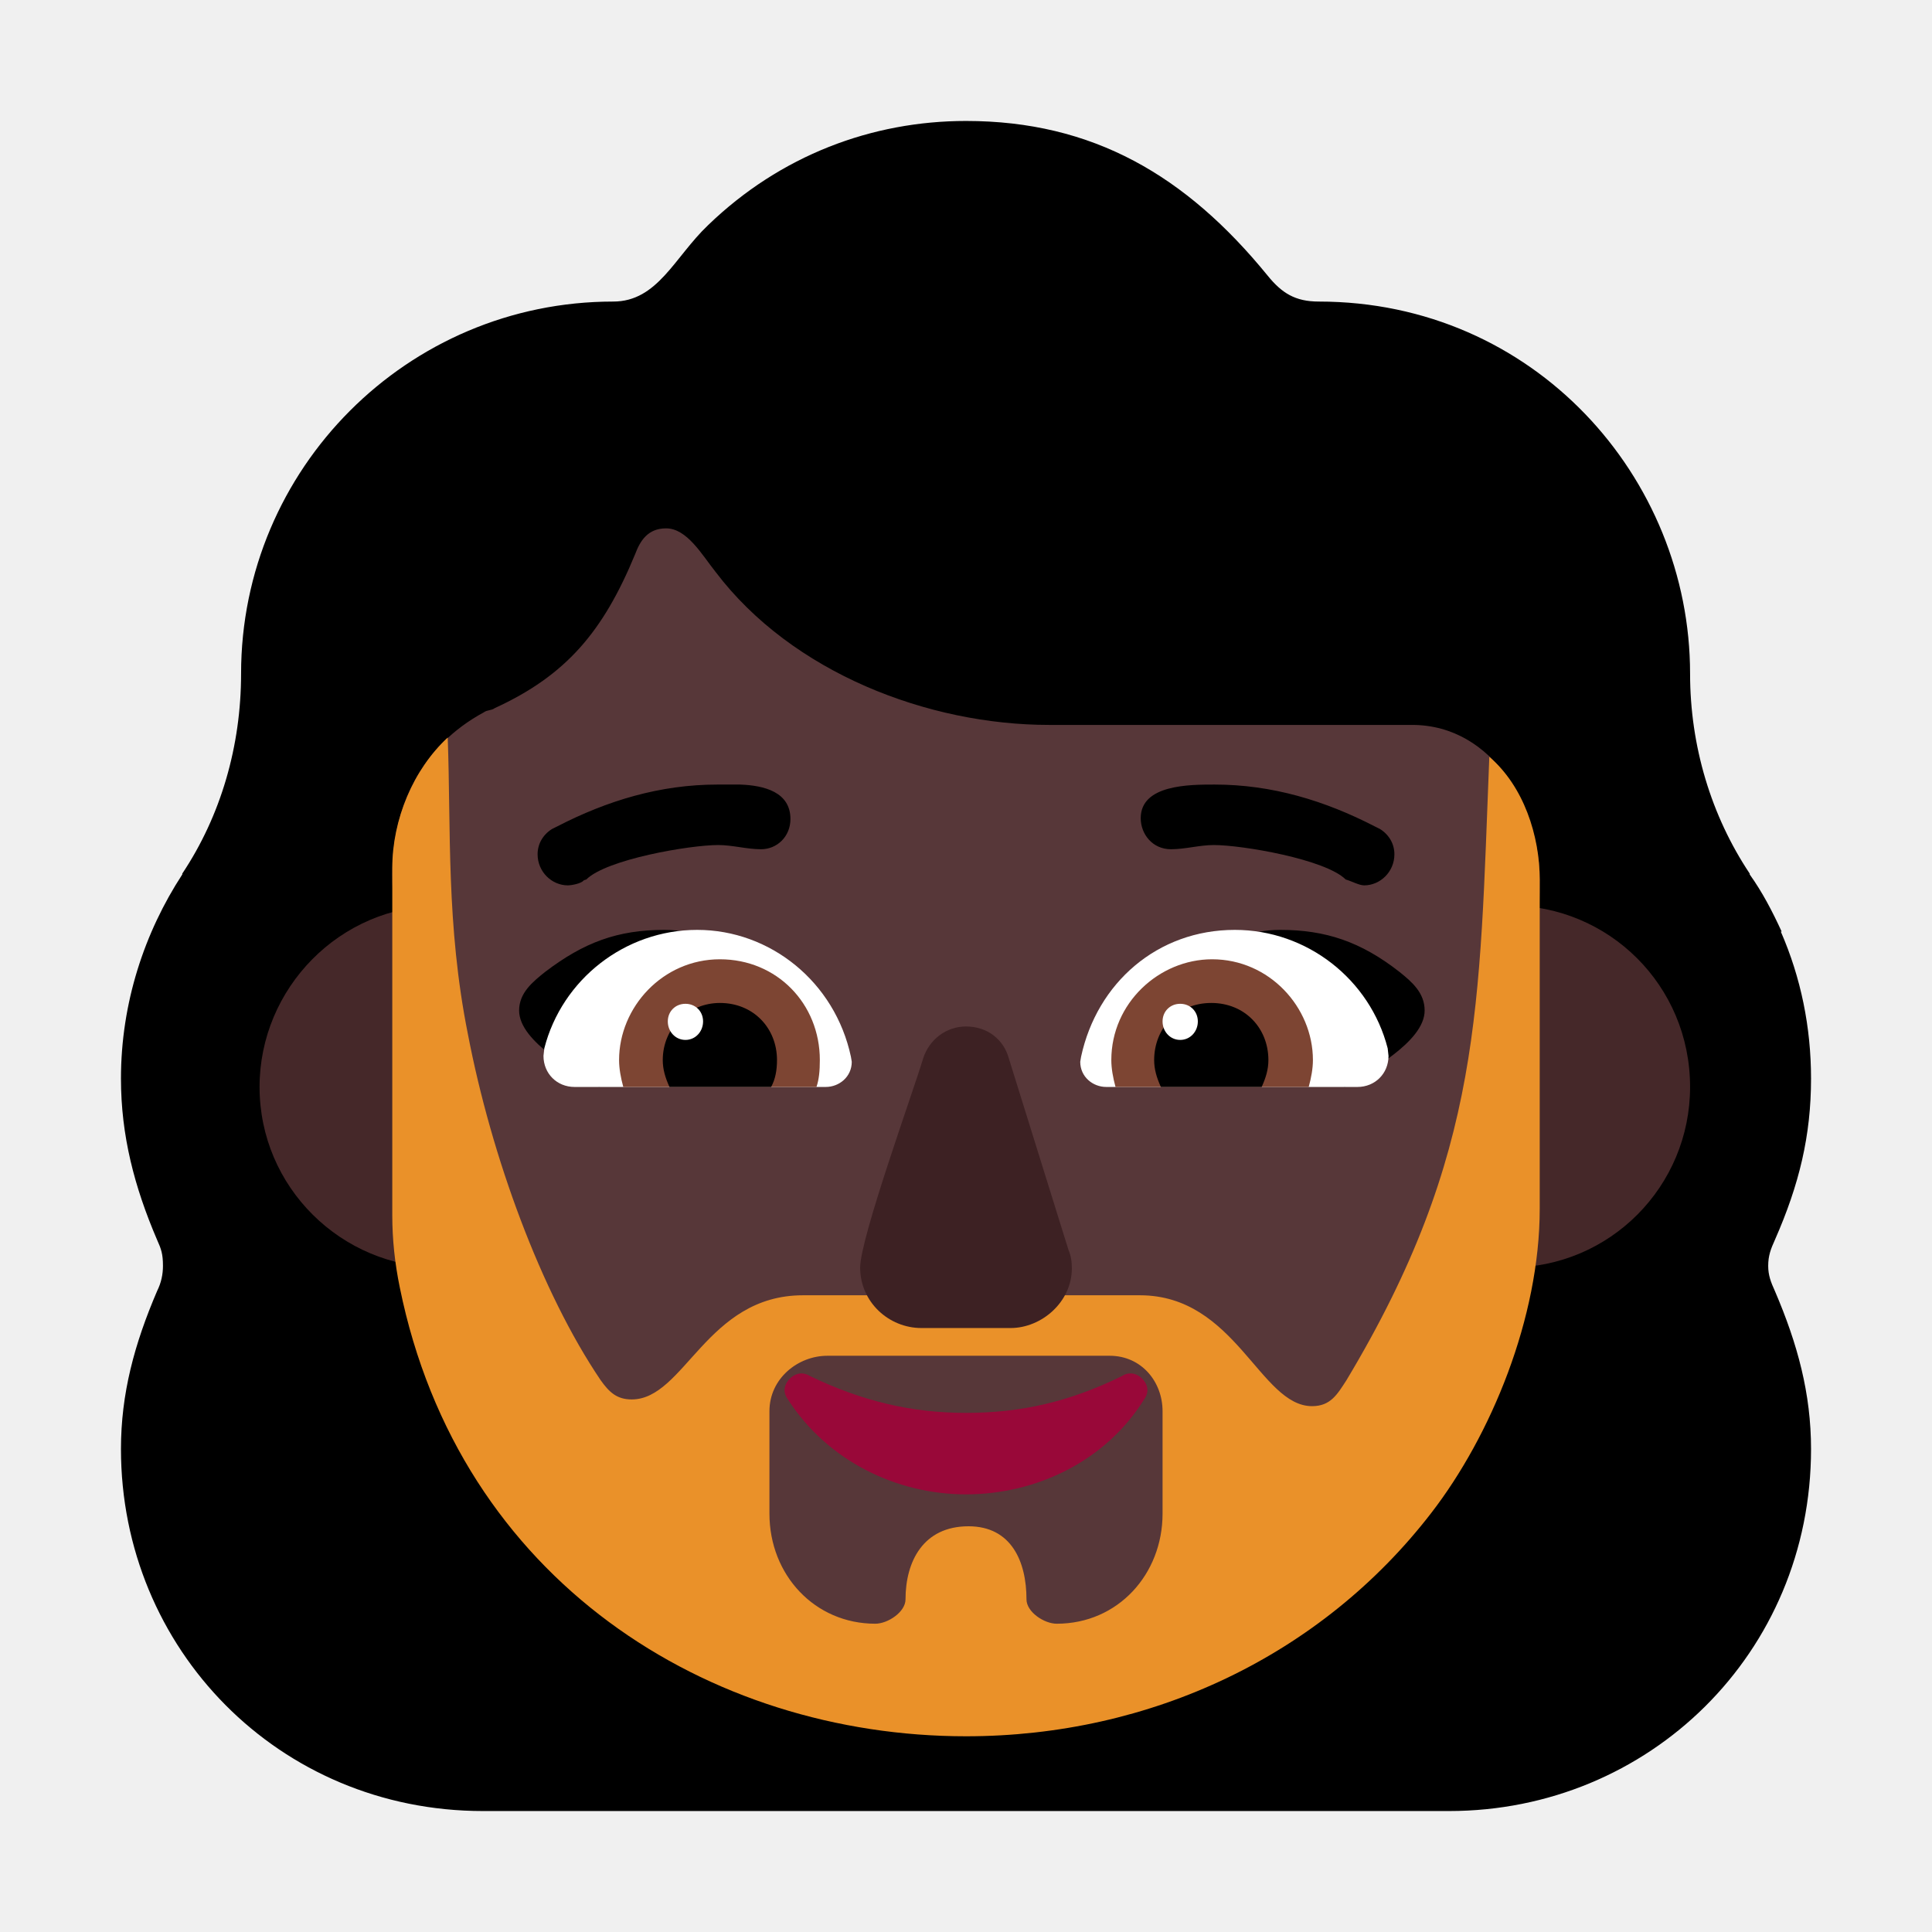
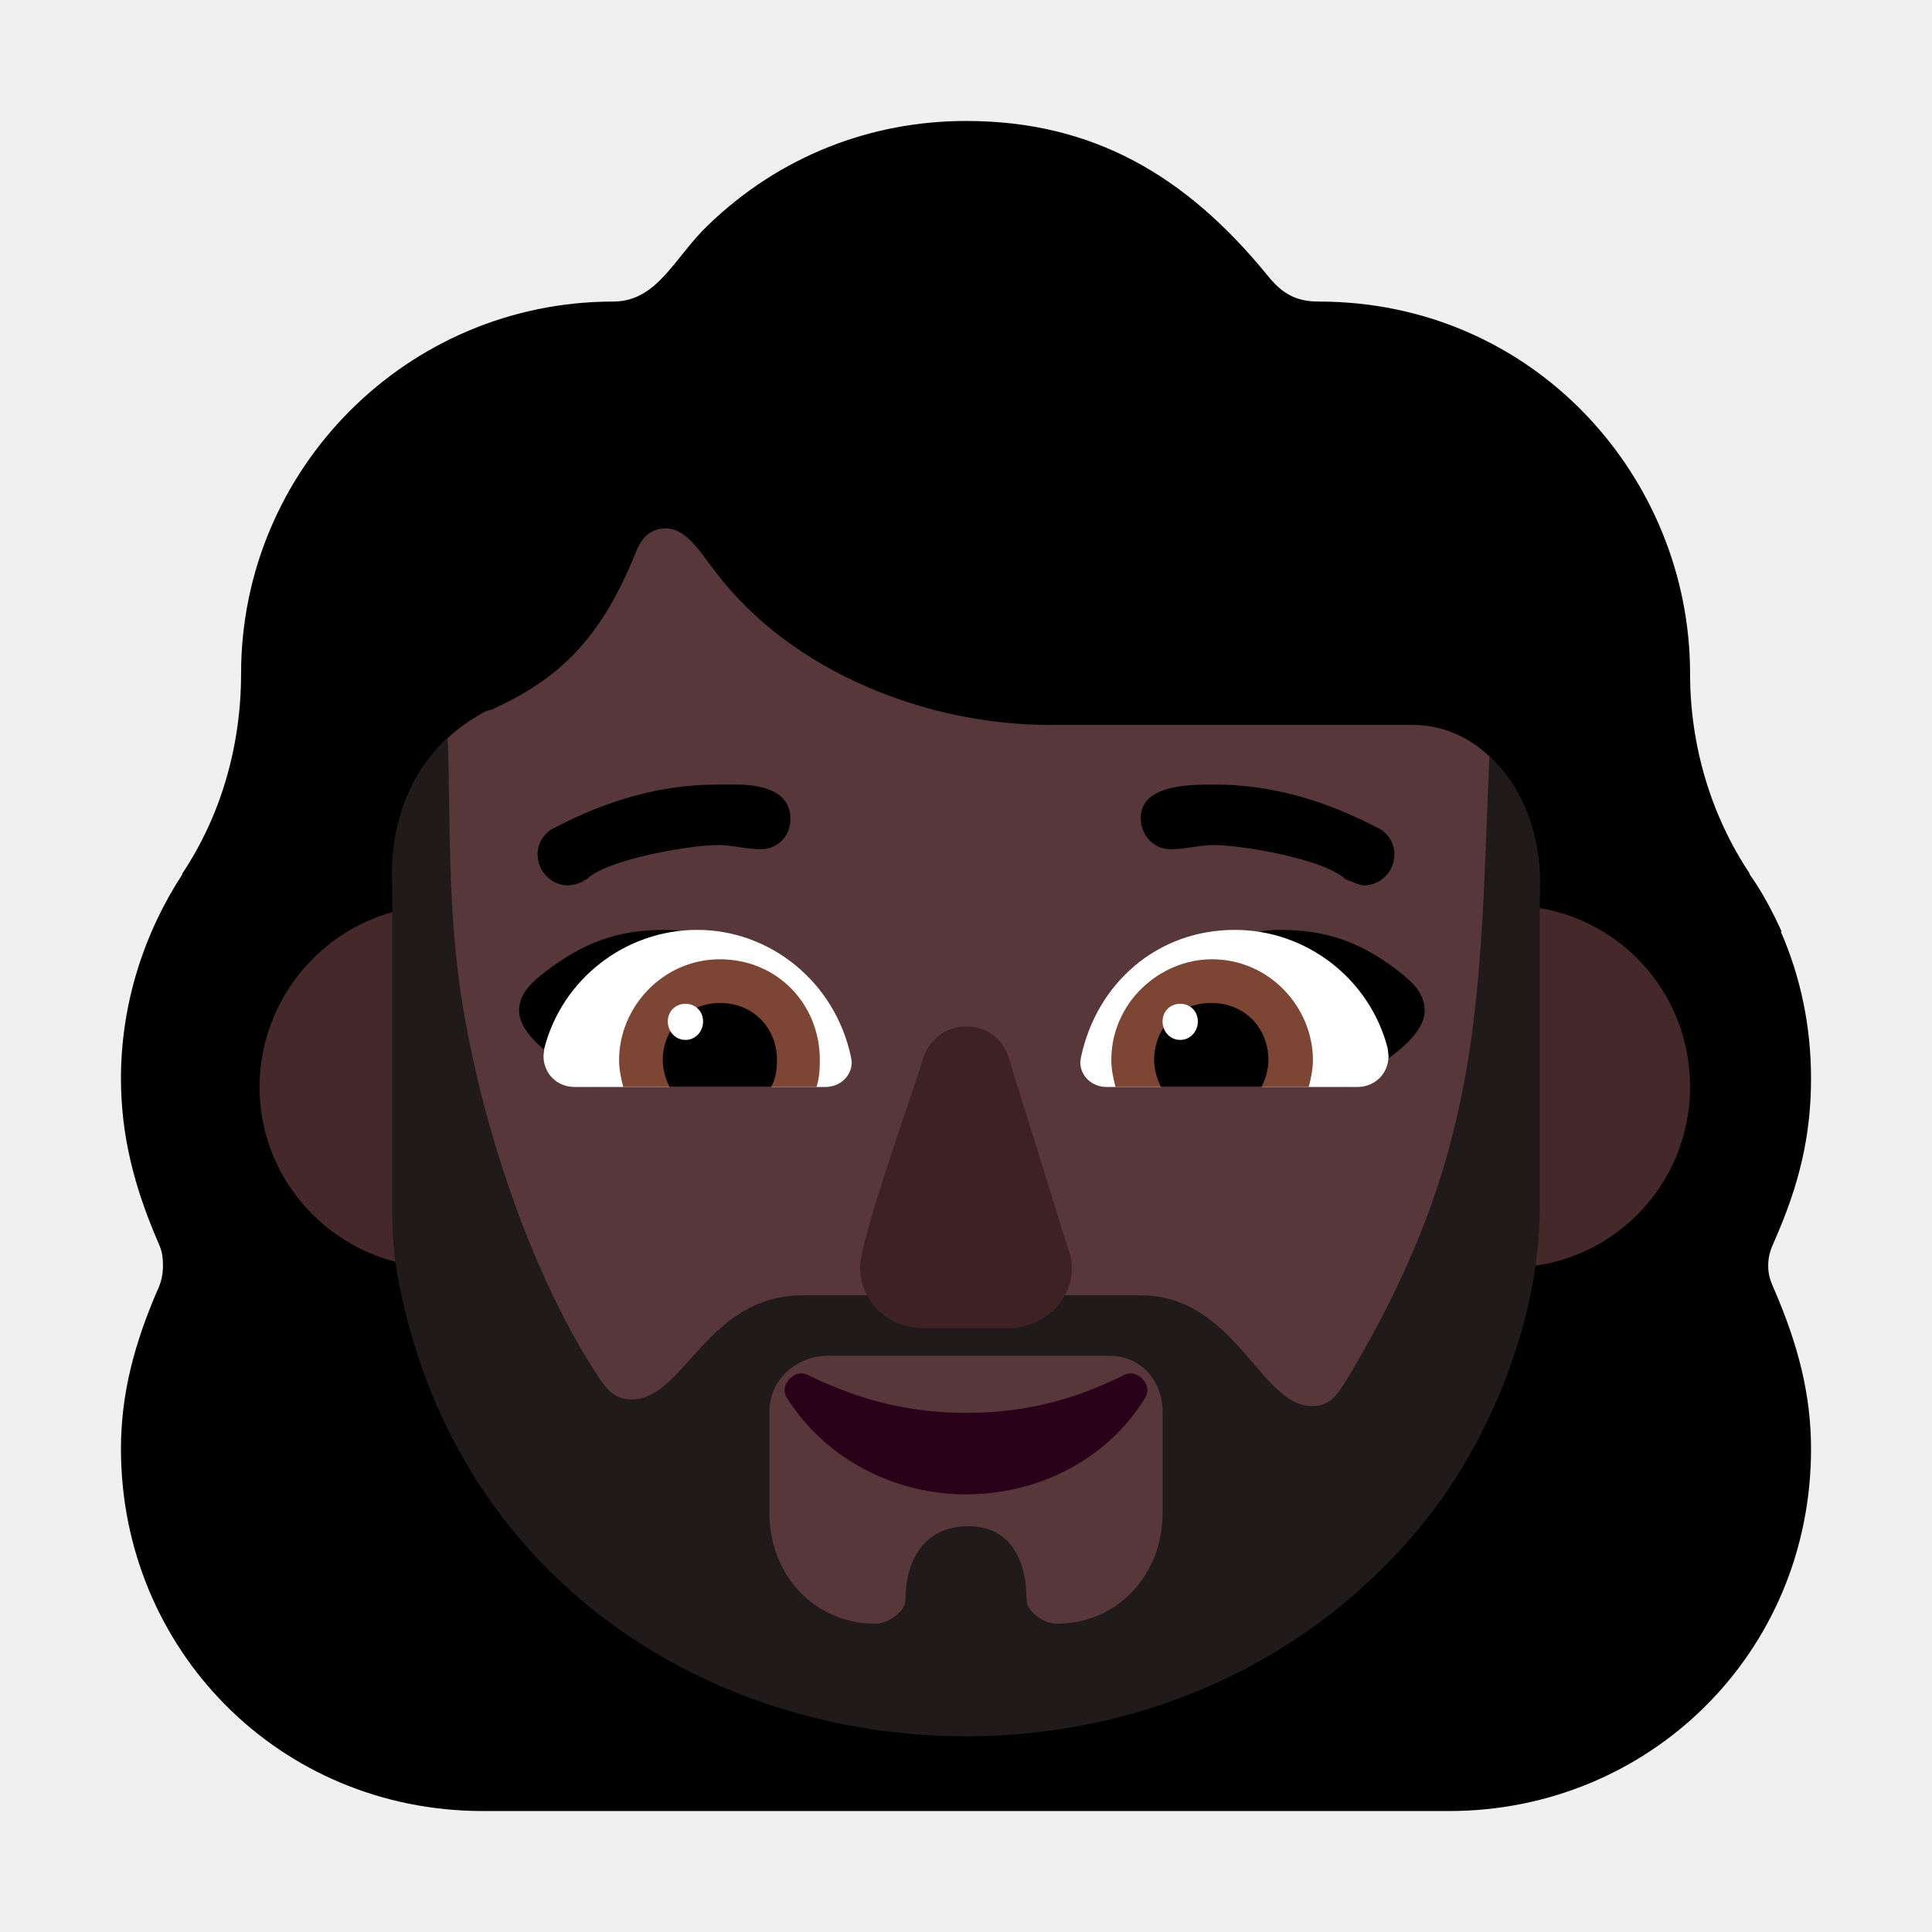
<svg xmlns="http://www.w3.org/2000/svg" version="1.1" viewBox="0 0 2300 2300">
  <g transform="scale(1,-1) translate(-256, -1869)">
    <path d="M1981-287c238 0 431 188 431 431 0 66-16 125-43 188-5 11-8 19-8 30 0 12 3 20 8 31 29 66 43 124 43 192 0 61-12 120-36 175l1 0c-11 24-23 47-38 68l0 1c-46 69-71 152-71 238 0 234-186 443-442 443-28 0-44 10-61 31-97 119-208 184-359 184-112 0-221-41-307-124-40-38-60-91-113-91-245 0-443-199-443-443 0-86-24-169-70-238l0-1c-45-69-73-153-73-243 0-68 16-129 43-192 5-11 7-17 7-31 0-10-2-20-7-30-27-63-43-122-43-188 0-238 188-431 431-431l1150 0 z" fill="#000000" />
    <path d="M2053 360c120 0 215 97 215 215 0 121-97 216-215 216-121 0-216-99-216-216 0-119 97-215 216-215 z M781 360c120 0 215 97 215 215 0 121-97 216-215 216-121 0-216-99-216-216 0-119 97-215 216-215 z" fill="#452829" />
    <path d="M1405-126c367 0 649 257 668 628l11 213c3 44 5 66 5 107 0 82-54 184-152 184l-432 0c-144 0-306 62-397 182-16 20-34 52-59 52-22 0-31-15-37-31-38-92-82-144-167-183-4-3-9-2-13-5-74-40-109-112-109-193 0-25 3-51 3-76l-2 0 13-250c20-368 299-628 668-628 z" fill="#573739" />
-     <path d="M1406-198c220 0 423 96 554 266 71 92 129 232 129 362l0 392c0 52-19 111-60 146-12-297-8-472-170-742-11-17-19-31-41-31-62 0-91 132-205 132l-401 0c-115 0-141-124-204-124-18 0-27 9-37 23-71 105-130 266-158 412-26 130-20 243-24 353-41-38-66-98-66-155l0-414c0-28 3-57 9-86 71-349 368-534 674-534 z M1514-64c-15 0-36 14-36 29 0 45-18 87-69 87-54 0-75-42-75-87 0-15-21-29-36-29-72 0-126 58-126 131l0 122c0 39 34 66 69 66l336 0c38 0 63-31 63-66l0-122c0-72-53-131-126-131 z" fill="#EA9129" />
-     <path d="M1406 90c83 0 166 39 212 113 3 4 4 8 4 11 0 10-10 20-20 20-4 0-7-1-10-3-63-31-121-44-186-44-65 0-124 14-186 44-3 2-7 3-10 3-10 0-20-10-20-20 0-3 1-7 4-11 47-73 129-113 212-113 z" fill="#990839" />
+     <path d="M1406-198c220 0 423 96 554 266 71 92 129 232 129 362l0 392c0 52-19 111-60 146-12-297-8-472-170-742-11-17-19-31-41-31-62 0-91 132-205 132l-401 0c-115 0-141-124-204-124-18 0-27 9-37 23-71 105-130 266-158 412-26 130-20 243-24 353-41-38-66-98-66-155l0-414c0-28 3-57 9-86 71-349 368-534 674-534 z M1514-64c-15 0-36 14-36 29 0 45-18 87-69 87-54 0-75-42-75-87 0-15-21-29-36-29-72 0-126 58-126 131l0 122c0 39 34 66 69 66l336 0c38 0 63-31 63-66l0-122c0-72-53-131-126-131 z" fill="#201A1A" />
+     <path d="M1406 90c83 0 166 39 212 113 3 4 4 8 4 11 0 10-10 20-20 20-4 0-7-1-10-3-63-31-121-44-186-44-65 0-124 14-186 44-3 2-7 3-10 3-10 0-20-10-20-20 0-3 1-7 4-11 47-73 129-113 212-113 z" fill="#290118" />
    <path d="M1459 288c37 0 73 31 73 71 0 8-1 15-4 22l-71 228c-6 22-25 38-51 38-24 0-44-16-51-38-12-40-75-214-75-249 0-41 34-72 73-72l106 0 z" fill="#3D2123" />
    <path d="M1857 575c-87 30-169 44-259 72 38 59 109 115 182 115 54 0 96-14 142-50 15-12 30-25 30-46 0-38-69-73-95-91 z M969 575c87 30 169 44 259 72-36 57-108 115-181 115-56 0-96-15-142-50-15-12-31-25-31-46 0-38 69-73 95-91 z" fill="#000000" />
    <path d="M1872 575l-299 0c-16 0-31 12-31 30l1 6c19 88 91 151 183 151 86 0 161-59 182-141l1-9c0-21-16-37-37-37 z M1239 575c16 0 31 12 31 30l-1 6c-19 89-96 151-183 151-86 0-161-59-182-141l-1-9c0-21 16-37 37-37l299 0 z" fill="#FFFFFF" />
    <path d="M1814 575l-230 0c-3 11-5 22-5 32 0 68 57 120 120 120 68 0 120-57 120-120 0-10-2-21-5-32 z M1228 575c3 9 4 19 4 32 0 67-51 120-119 120-68 0-120-57-120-120 0-10 2-21 5-32l230 0 z" fill="#7D4533" />
    <path d="M1758 575l-120 0c-5 11-8 21-8 32 0 38 28 68 68 68 40 0 68-30 68-68 0-11-3-21-8-32 z M1174 575c5 9 7 20 7 32 0 38-28 68-68 68-37 0-68-29-68-68 0-11 3-21 8-32l121 0 z" fill="#000000" />
    <path d="M1661 631c12 0 21 10 21 22 0 12-9 21-21 21-12 0-21-9-21-21 0-12 9-22 21-22 z M1072 631c12 0 21 10 21 22 0 12-9 21-21 21-12 0-21-9-21-21 0-12 9-22 21-22 z" fill="#FFFFFF" />
    <path d="M1880 815c-6 0-15 5-22 7-24 24-123 41-157 41-17 0-34-5-51-5-22 0-36 18-36 37 0 40 58 40 88 40 68 0 131-19 191-50l6-3c11-7 17-18 17-30 0-21-17-37-36-37 z M932 815c4 0 16 2 19 6l3 1c24 24 123 41 157 41 17 0 34-5 51-5 19 0 35 15 35 36 0 32-31 40-60 41l-27 0c-68 0-131-19-191-50l-6-3c-11-7-17-18-17-30 0-21 17-37 36-37 z" fill="#000000" />
  </g>
</svg>
